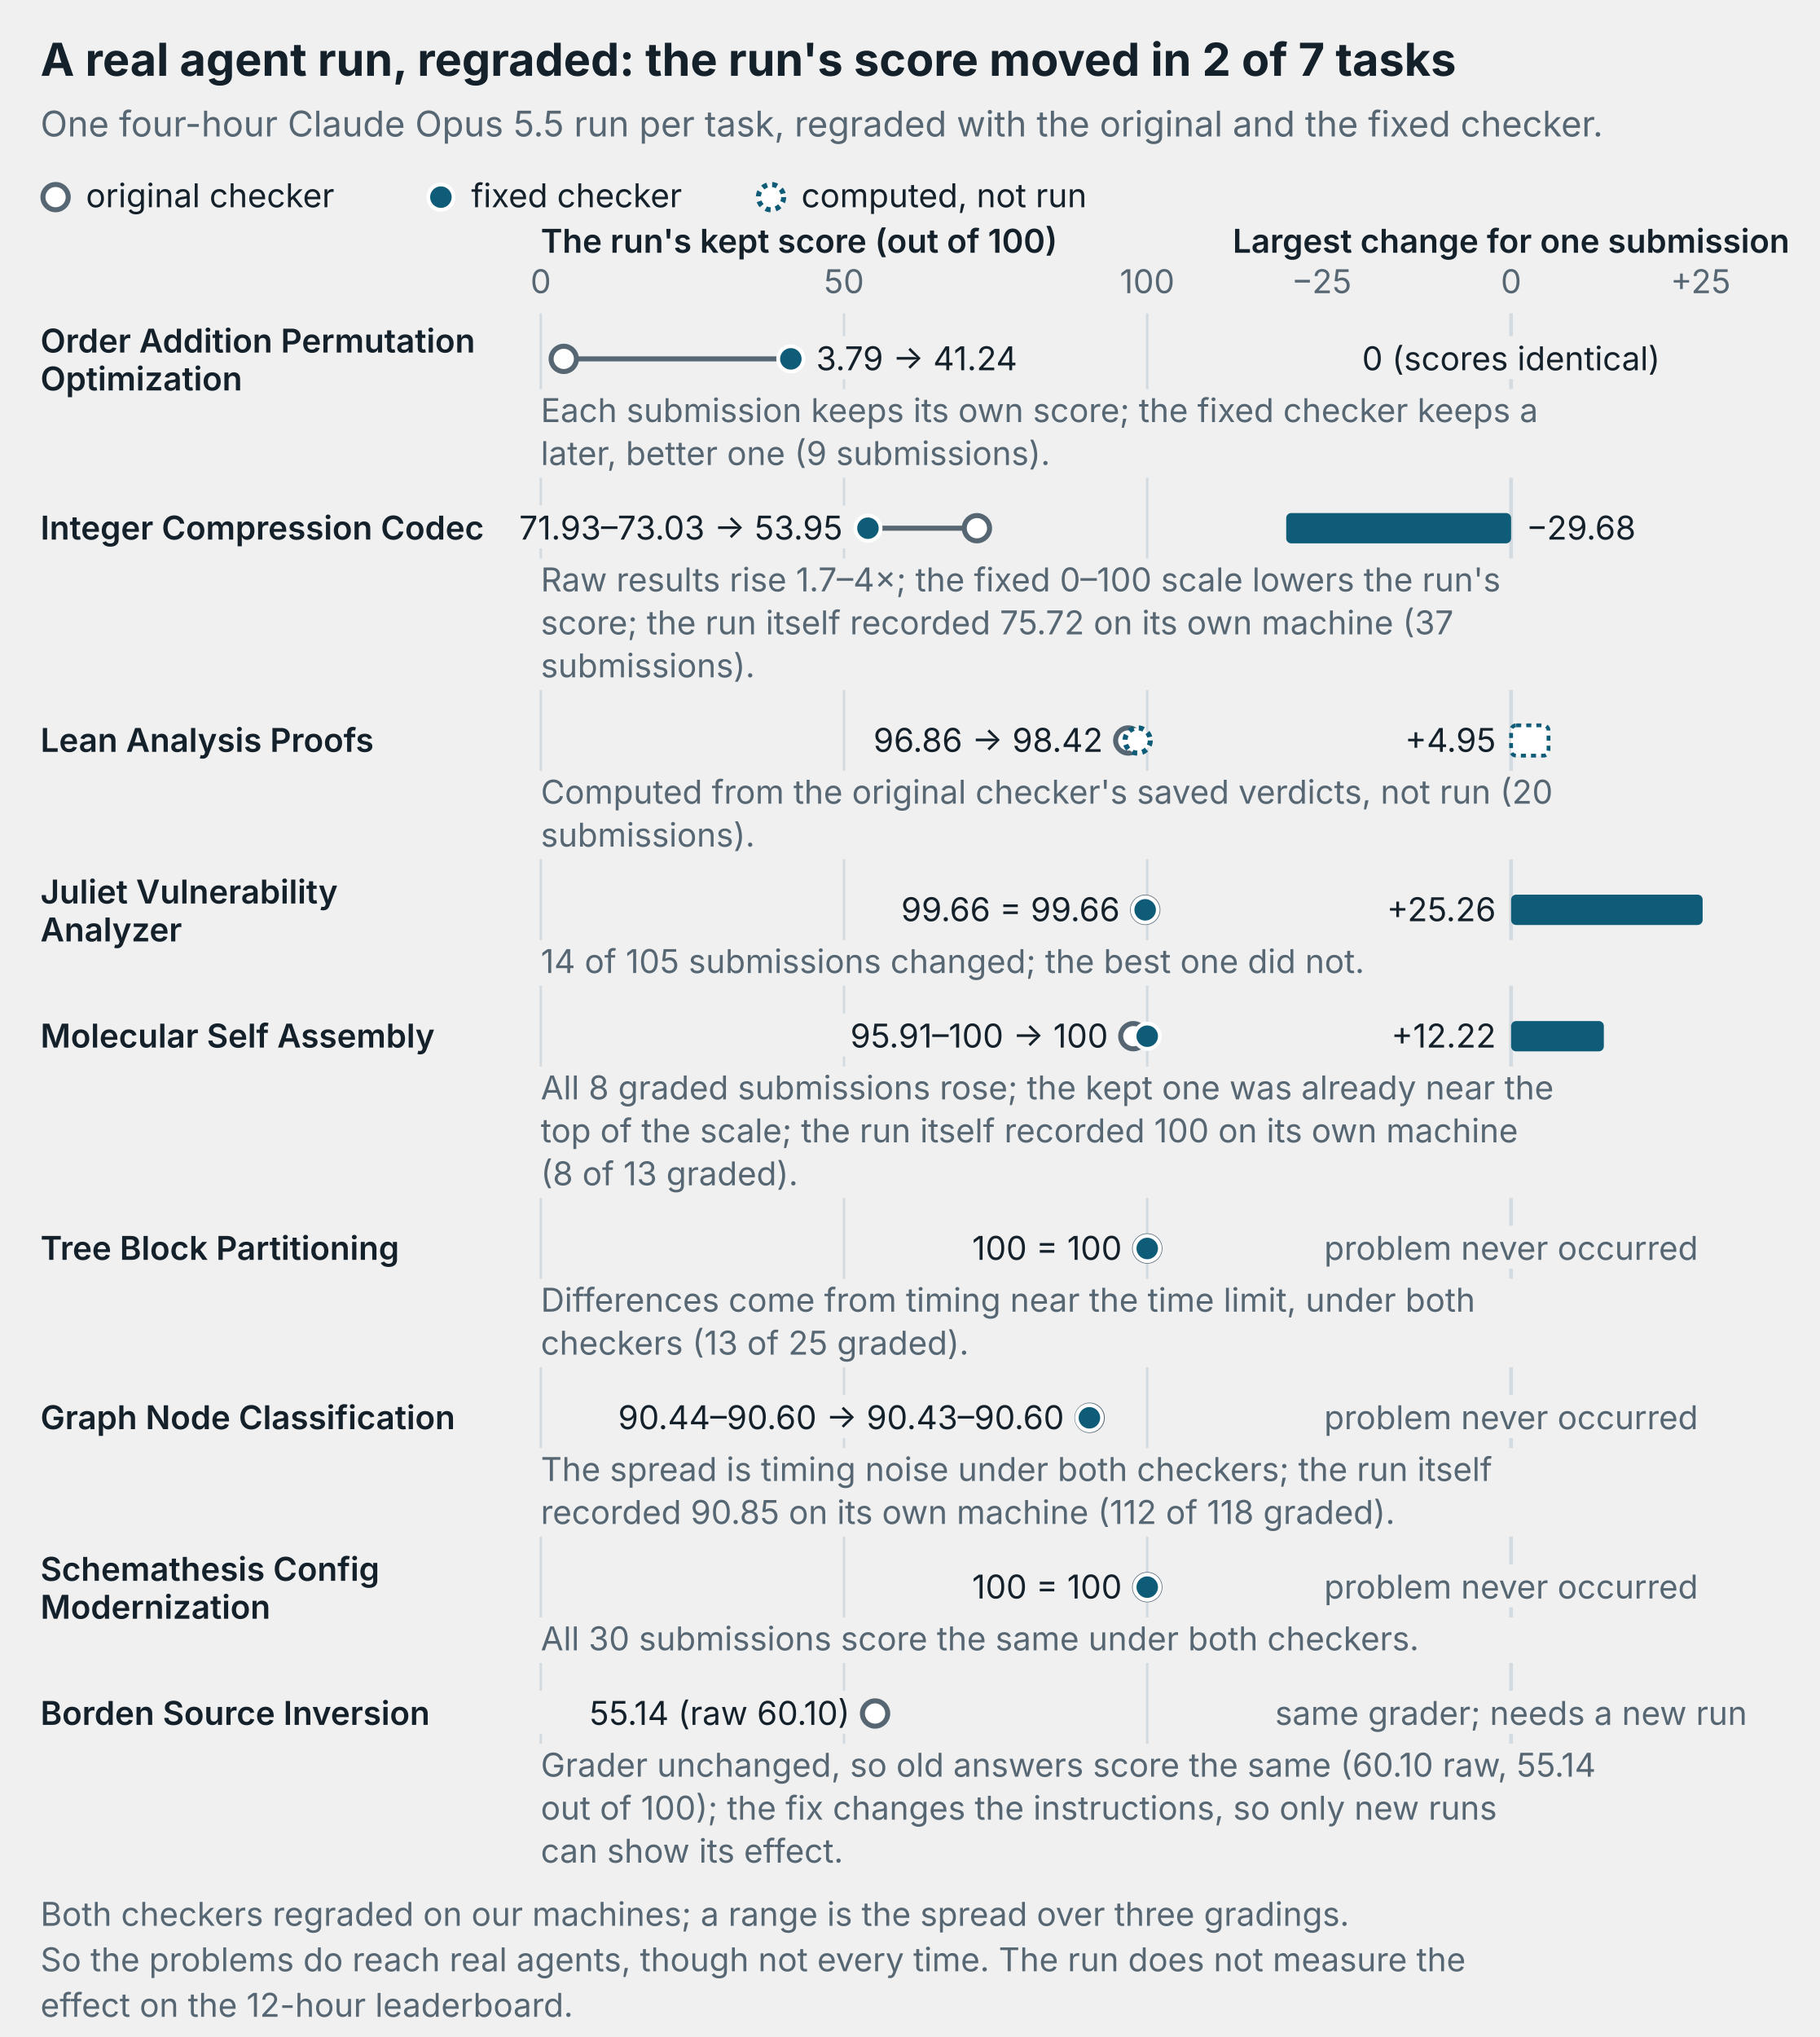
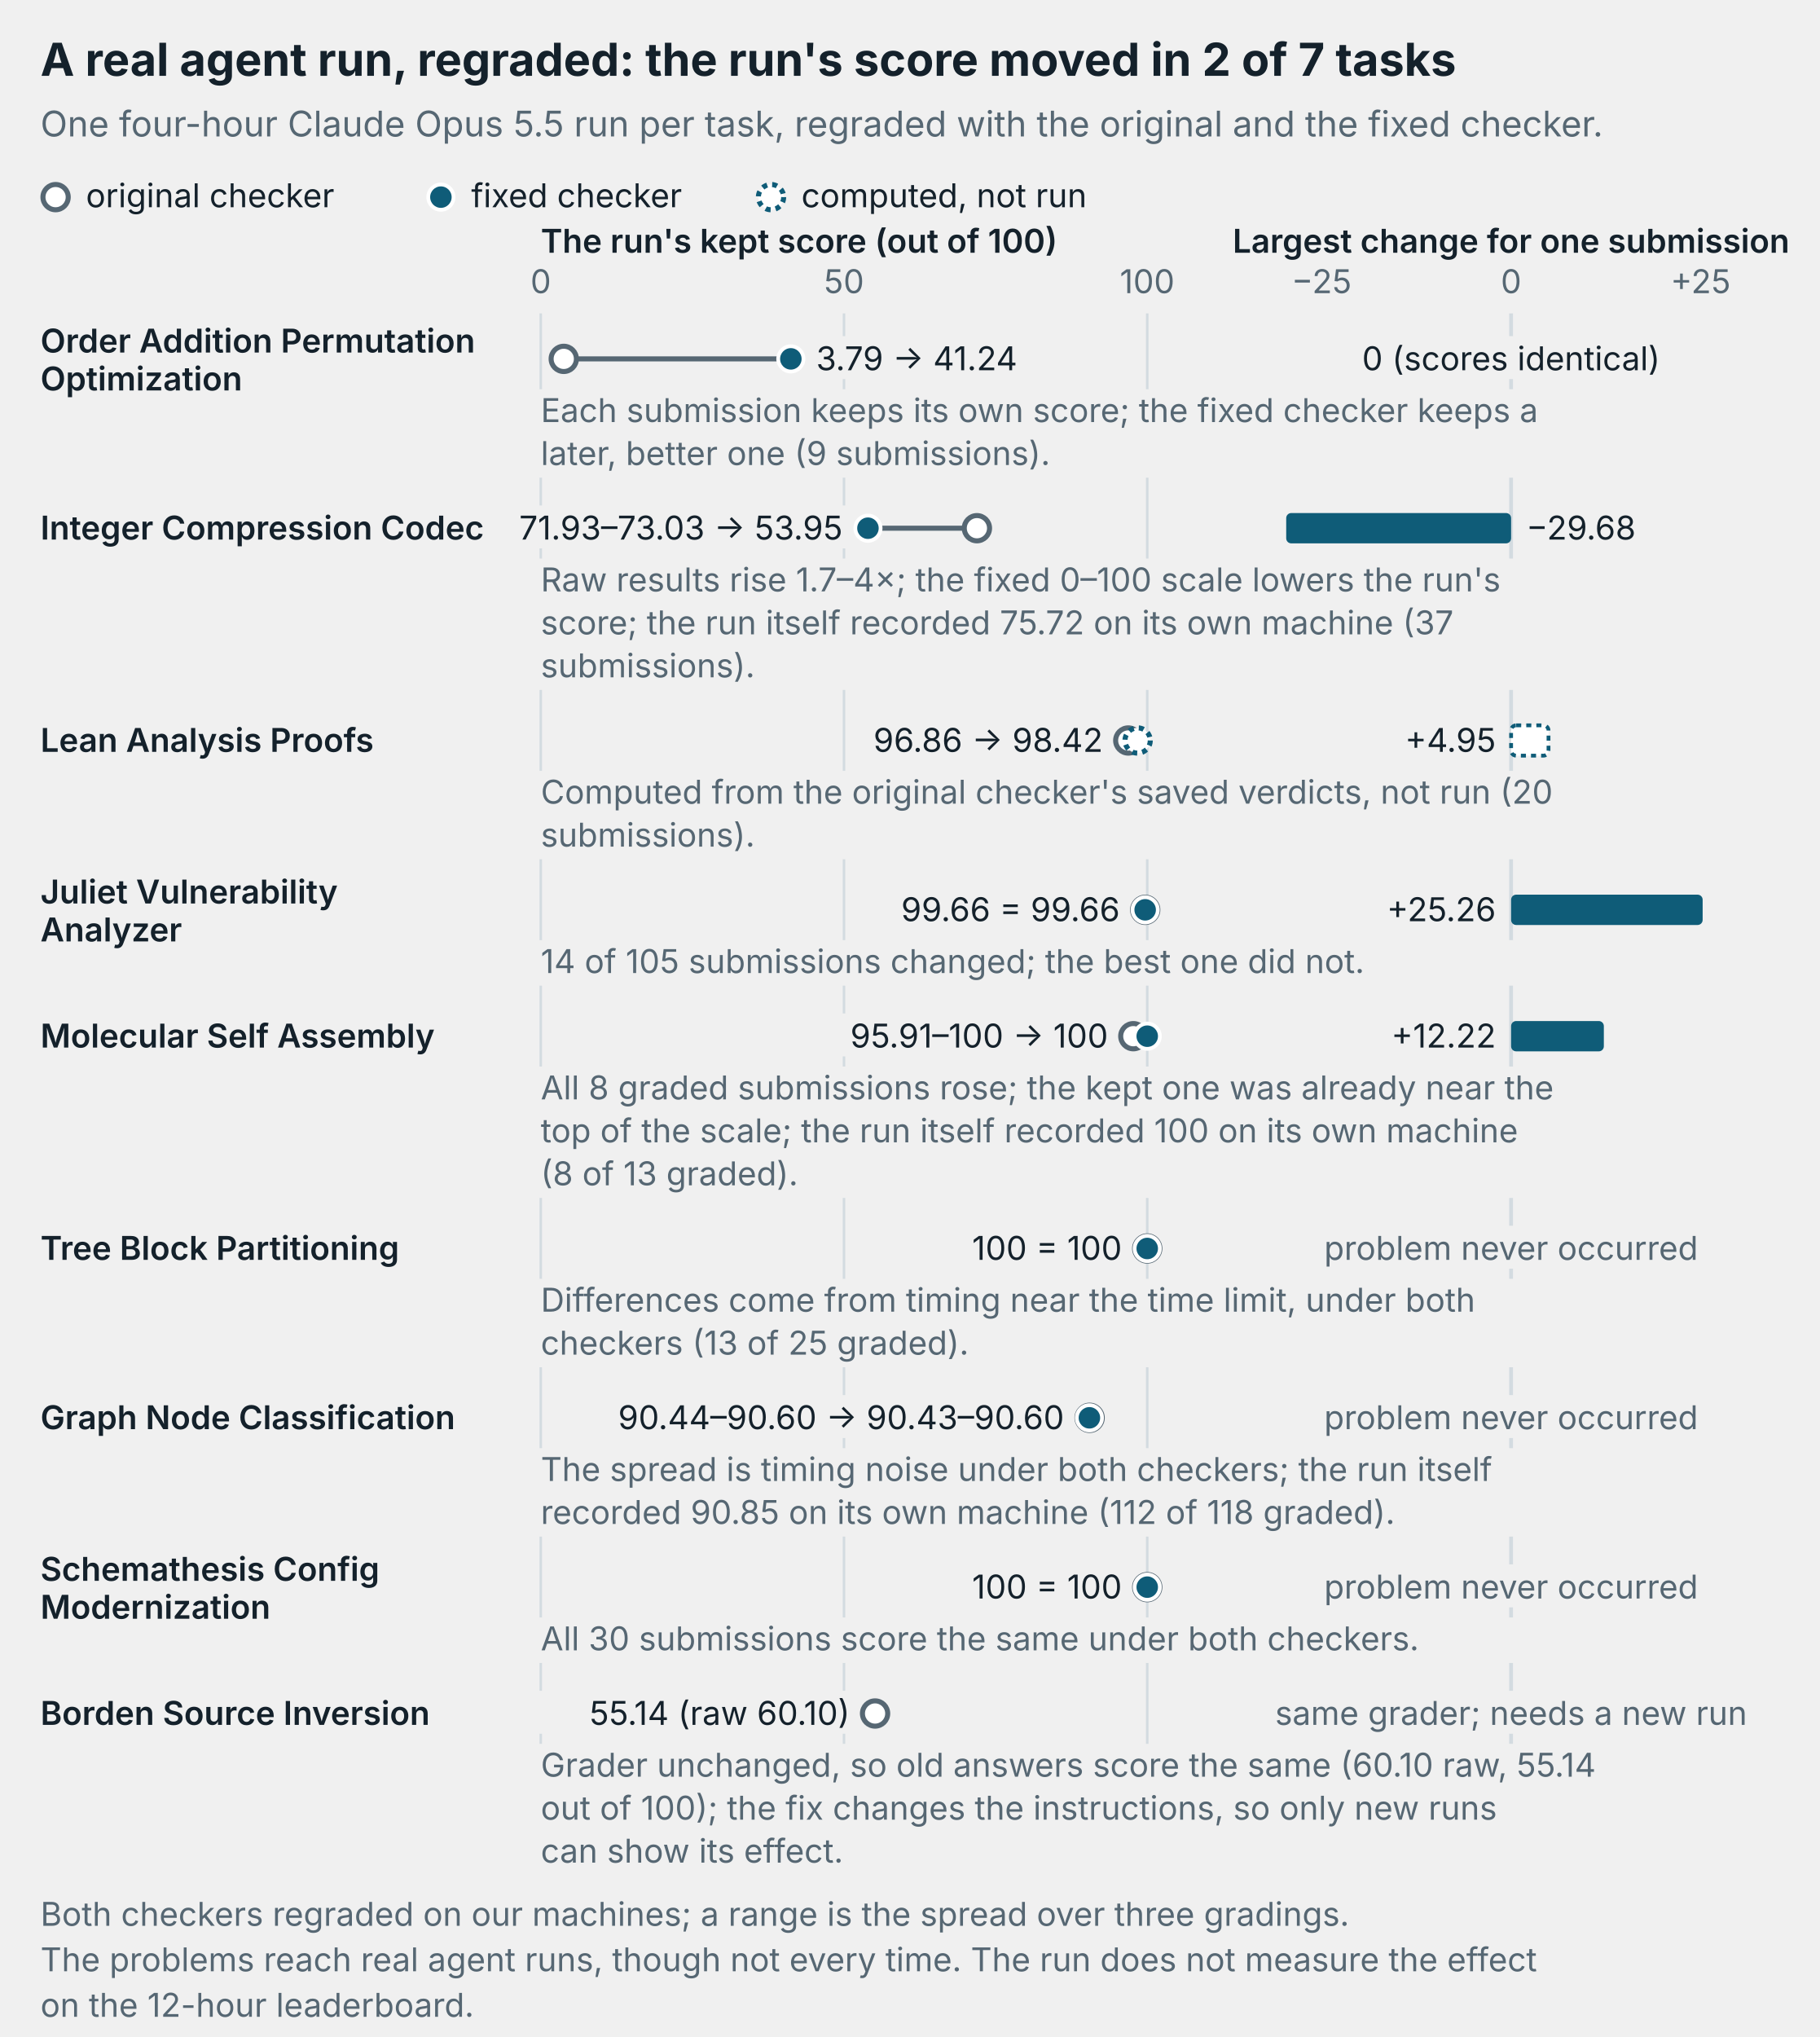
<svg xmlns="http://www.w3.org/2000/svg" viewBox="0 0 720 806" role="img">
  <style>
  .ink{fill:#14212b} .muted{fill:#566773} .rule{stroke:#d3dbe0} .bg{fill:#ffffff}
  .good{fill:#2c7a57} .bad{fill:#ad3528} .warn{fill:#9a6510} .acc{fill:#0f5c78}
  .accS{stroke:#0f5c78} .inkS{stroke:#14212b} .warnS{stroke:#9a6510} .mutedS{stroke:#566773}
  .accBg{fill:#e3eff4} .ioRing{stroke:#ffffff} .ioBand{fill:#eef2f4}
  text{font-family:"IBM Plex Sans",system-ui,-apple-system,"Segoe UI",sans-serif}
  @media (prefers-color-scheme: dark){
    .ink{fill:#e2e9ed} .muted{fill:#95a6b1} .rule{stroke:#2a3843} .bg{fill:#152029}
    .good{fill:#6cc79a} .bad{fill:#f08a7c} .warn{fill:#e0a64a} .acc{fill:#6cb6d3}
    .accS{stroke:#6cb6d3} .inkS{stroke:#e2e9ed} .warnS{stroke:#e0a64a} .mutedS{stroke:#95a6b1}
    .accBg{fill:#16303c} .ioRing{stroke:#152029} .ioBand{fill:#1c2a34}
  }
</style>
  <text x="16" y="30" class="ink" font-size="18" text-anchor="start" font-weight="700">A real agent run, regraded: the run's score moved in 2 of 7 tasks</text>
  <text x="16" y="54" class="muted" font-size="14" text-anchor="start" font-weight="400">One four-hour Claude Opus 5.5 run per task, regraded with the original and the fixed checker.</text>
  <circle cx="22" cy="78" r="5" class="bg mutedS" stroke-width="2" />
  <text x="34" y="82" class="ink" font-size="13" text-anchor="start" font-weight="400">original checker</text>
  <circle cx="174.48" cy="78" r="5" class="acc ioRing" stroke-width="1.5" />
  <text x="186.48" y="82" class="ink" font-size="13" text-anchor="start" font-weight="400">fixed checker</text>
  <circle cx="305.12" cy="78" r="5" class="bg accS" stroke-width="2" stroke-dasharray="2 2" />
  <text x="317.12" y="82" class="ink" font-size="13" text-anchor="start" font-weight="400">computed, not run</text>
  <text x="214" y="100" class="ink" font-size="13" text-anchor="start" font-weight="600">The run's kept score (out of 100)</text>
  <text x="598" y="100" class="ink" font-size="13" text-anchor="middle" font-weight="600">Largest change for one submission</text>
  <text x="214" y="116" class="muted" font-size="13" text-anchor="middle" font-weight="400">0</text>
  <text x="334" y="116" class="muted" font-size="13" text-anchor="middle" font-weight="400">50</text>
  <text x="454" y="116" class="muted" font-size="13" text-anchor="middle" font-weight="400">100</text>
  <text x="523" y="116" class="muted" font-size="13" text-anchor="middle" font-weight="400">−25</text>
  <text x="598" y="116" class="muted" font-size="13" text-anchor="middle" font-weight="400">0</text>
  <text x="673" y="116" class="muted" font-size="13" text-anchor="middle" font-weight="400">+25</text>
  <line x1="214" y1="124" x2="214" y2="154" class="rule" stroke-width="1" />
  <line x1="214" y1="189" x2="214" y2="200" class="rule" stroke-width="1" />
  <line x1="214" y1="217" x2="214" y2="221" class="rule" stroke-width="1" />
  <line x1="214" y1="273" x2="214" y2="305" class="rule" stroke-width="1" />
  <line x1="214" y1="340" x2="214" y2="372" class="rule" stroke-width="1" />
  <line x1="214" y1="390" x2="214" y2="422" class="rule" stroke-width="1" />
  <line x1="214" y1="474" x2="214" y2="506" class="rule" stroke-width="1" />
  <line x1="214" y1="541" x2="214" y2="573" class="rule" stroke-width="1" />
  <line x1="214" y1="608" x2="214" y2="640" class="rule" stroke-width="1" />
  <line x1="214" y1="658" x2="214" y2="669" class="rule" stroke-width="1" />
  <line x1="214" y1="686" x2="214" y2="690" class="rule" stroke-width="1" />
  <line x1="334" y1="124" x2="334" y2="133" class="rule" stroke-width="1" />
  <line x1="334" y1="150" x2="334" y2="154" class="rule" stroke-width="1" />
  <line x1="334" y1="189" x2="334" y2="200" class="rule" stroke-width="1" />
  <line x1="334" y1="217" x2="334" y2="221" class="rule" stroke-width="1" />
  <line x1="334" y1="273" x2="334" y2="305" class="rule" stroke-width="1" />
  <line x1="334" y1="340" x2="334" y2="372" class="rule" stroke-width="1" />
  <line x1="334" y1="390" x2="334" y2="401" class="rule" stroke-width="1" />
  <line x1="334" y1="418" x2="334" y2="422" class="rule" stroke-width="1" />
  <line x1="334" y1="474" x2="334" y2="506" class="rule" stroke-width="1" />
  <line x1="334" y1="541" x2="334" y2="552" class="rule" stroke-width="1" />
  <line x1="334" y1="569" x2="334" y2="573" class="rule" stroke-width="1" />
  <line x1="334" y1="608" x2="334" y2="640" class="rule" stroke-width="1" />
  <line x1="334" y1="658" x2="334" y2="669" class="rule" stroke-width="1" />
  <line x1="334" y1="686" x2="334" y2="690" class="rule" stroke-width="1" />
  <line x1="454" y1="124" x2="454" y2="154" class="rule" stroke-width="1" />
  <line x1="454" y1="189" x2="454" y2="221" class="rule" stroke-width="1" />
  <line x1="454" y1="273" x2="454" y2="305" class="rule" stroke-width="1" />
  <line x1="454" y1="340" x2="454" y2="372" class="rule" stroke-width="1" />
  <line x1="454" y1="390" x2="454" y2="422" class="rule" stroke-width="1" />
  <line x1="454" y1="474" x2="454" y2="506" class="rule" stroke-width="1" />
  <line x1="454" y1="541" x2="454" y2="573" class="rule" stroke-width="1" />
  <line x1="454" y1="608" x2="454" y2="640" class="rule" stroke-width="1" />
  <line x1="454" y1="658" x2="454" y2="690" class="rule" stroke-width="1" />
  <line x1="598" y1="124" x2="598" y2="133" class="rule" stroke-width="1.5" />
  <line x1="598" y1="150" x2="598" y2="154" class="rule" stroke-width="1.5" />
  <line x1="598" y1="189" x2="598" y2="221" class="rule" stroke-width="1.5" />
  <line x1="598" y1="273" x2="598" y2="305" class="rule" stroke-width="1.5" />
  <line x1="598" y1="340" x2="598" y2="372" class="rule" stroke-width="1.5" />
  <line x1="598" y1="390" x2="598" y2="422" class="rule" stroke-width="1.5" />
  <line x1="598" y1="474" x2="598" y2="485" class="rule" stroke-width="1.5" />
  <line x1="598" y1="502" x2="598" y2="506" class="rule" stroke-width="1.5" />
  <line x1="598" y1="541" x2="598" y2="552" class="rule" stroke-width="1.5" />
  <line x1="598" y1="569" x2="598" y2="573" class="rule" stroke-width="1.5" />
  <line x1="598" y1="608" x2="598" y2="619" class="rule" stroke-width="1.5" />
  <line x1="598" y1="636" x2="598" y2="640" class="rule" stroke-width="1.5" />
  <line x1="598" y1="658" x2="598" y2="669" class="rule" stroke-width="1.5" />
  <line x1="598" y1="686" x2="598" y2="690" class="rule" stroke-width="1.5" />
  <text x="16" y="139.5" class="ink" font-size="13" text-anchor="start" font-weight="600">Order Addition Permutation</text>
  <text x="16" y="154.5" class="ink" font-size="13" text-anchor="start" font-weight="600">Optimization</text>
  <line x1="223.1" y1="142" x2="313.0" y2="142" class="mutedS" stroke-width="2" />
  <circle cx="223.1" cy="142" r="5" class="bg mutedS" stroke-width="2" />
  <circle cx="312.968" cy="142" r="5" class="acc ioRing" stroke-width="1.5" />
  <text x="322.968" y="146.5" class="ink" font-size="13" text-anchor="start" font-weight="400">3.79 → 41.24</text>
  <text x="598" y="146.5" class="ink" font-size="13" text-anchor="middle" font-weight="400">0 (scores identical)</text>
  <text x="214" y="167" class="muted" font-size="13" text-anchor="start" font-weight="400">Each submission keeps its own score; the fixed checker keeps a</text>
  <text x="214" y="184" class="muted" font-size="13" text-anchor="start" font-weight="400">later, better one (9 submissions).</text>
  <text x="16" y="213.5" class="ink" font-size="13" text-anchor="start" font-weight="600">Integer Compression Codec</text>
  <line x1="386.6" y1="209" x2="343.5" y2="209" class="mutedS" stroke-width="2" />
  <circle cx="386.6" cy="209" r="5" class="bg mutedS" stroke-width="2" />
  <circle cx="343.479" cy="209" r="5" class="acc ioRing" stroke-width="1.5" />
  <text x="333.479" y="213.5" class="ink" font-size="13" text-anchor="end" font-weight="400">71.93–73.03 → 53.95</text>
  <rect x="509.0" y="203" width="89.0" height="12" rx="2" class="acc" stroke-width="1.5" />
  <text x="604" y="213.5" class="ink" font-size="13" text-anchor="start" font-weight="400">−29.68</text>
  <text x="214" y="234" class="muted" font-size="13" text-anchor="start" font-weight="400">Raw results rise 1.7–4×; the fixed 0–100 scale lowers the run's</text>
  <text x="214" y="251" class="muted" font-size="13" text-anchor="start" font-weight="400">score; the run itself recorded 75.72 on its own machine (37</text>
  <text x="214" y="268" class="muted" font-size="13" text-anchor="start" font-weight="400">submissions).</text>
  <text x="16" y="297.5" class="ink" font-size="13" text-anchor="start" font-weight="600">Lean Analysis Proofs</text>
  <line x1="446.5" y1="293" x2="450.2" y2="293" class="mutedS" stroke-width="2" />
  <circle cx="446.5" cy="293" r="5" class="bg mutedS" stroke-width="2" />
  <circle cx="450.2" cy="293" r="5" class="bg accS" stroke-width="2" stroke-dasharray="2 2" />
  <text x="436.472" y="297.5" class="ink" font-size="13" text-anchor="end" font-weight="400">96.86 → 98.42</text>
  <rect x="598.0" y="287" width="14.8" height="12" rx="2" class="bg accS" stroke-width="1.5" stroke-dasharray="2 2" />
  <text x="592" y="297.5" class="ink" font-size="13" text-anchor="end" font-weight="400">+4.95</text>
  <text x="214" y="318" class="muted" font-size="13" text-anchor="start" font-weight="400">Computed from the original checker's saved verdicts, not run (20</text>
  <text x="214" y="335" class="muted" font-size="13" text-anchor="start" font-weight="400">submissions).</text>
  <text x="16" y="357.5" class="ink" font-size="13" text-anchor="start" font-weight="600">Juliet Vulnerability</text>
  <text x="16" y="372.5" class="ink" font-size="13" text-anchor="start" font-weight="600">Analyzer</text>
  <line x1="453.2" y1="360" x2="453.2" y2="360" class="mutedS" stroke-width="2" />
  <circle cx="453.2" cy="360" r="5" class="bg mutedS" stroke-width="2" />
  <circle cx="453.184" cy="360" r="5" class="acc ioRing" stroke-width="1.5" />
  <text x="443.184" y="364.5" class="ink" font-size="13" text-anchor="end" font-weight="400">99.66 = 99.66</text>
  <rect x="598.0" y="354" width="75.8" height="12" rx="2" class="acc" stroke-width="1.5" />
  <text x="592" y="364.5" class="ink" font-size="13" text-anchor="end" font-weight="400">+25.26</text>
  <text x="214" y="385" class="muted" font-size="13" text-anchor="start" font-weight="400">14 of 105 submissions changed; the best one did not.</text>
  <text x="16" y="414.5" class="ink" font-size="13" text-anchor="start" font-weight="600">Molecular Self Assembly</text>
  <line x1="448.5" y1="410" x2="454.0" y2="410" class="mutedS" stroke-width="2" />
  <circle cx="448.5" cy="410" r="5" class="bg mutedS" stroke-width="2" />
  <circle cx="454" cy="410" r="5" class="acc ioRing" stroke-width="1.5" />
  <text x="438.511" y="414.5" class="ink" font-size="13" text-anchor="end" font-weight="400">95.91–100 → 100</text>
  <rect x="598.0" y="404" width="36.7" height="12" rx="2" class="acc" stroke-width="1.5" />
  <text x="592" y="414.5" class="ink" font-size="13" text-anchor="end" font-weight="400">+12.22</text>
  <text x="214" y="435" class="muted" font-size="13" text-anchor="start" font-weight="400">All 8 graded submissions rose; the kept one was already near the</text>
  <text x="214" y="452" class="muted" font-size="13" text-anchor="start" font-weight="400">top of the scale; the run itself recorded 100 on its own machine</text>
  <text x="214" y="469" class="muted" font-size="13" text-anchor="start" font-weight="400">(8 of 13 graded).</text>
  <text x="16" y="498.5" class="ink" font-size="13" text-anchor="start" font-weight="600">Tree Block Partitioning</text>
  <line x1="454.0" y1="494" x2="454.0" y2="494" class="mutedS" stroke-width="2" />
  <circle cx="454.0" cy="494" r="5" class="bg mutedS" stroke-width="2" />
  <circle cx="454" cy="494" r="5" class="acc ioRing" stroke-width="1.5" />
  <text x="444" y="498.5" class="ink" font-size="13" text-anchor="end" font-weight="400">100 = 100</text>
  <text x="598" y="498.5" class="muted" font-size="13" text-anchor="middle" font-weight="400">problem never occurred</text>
  <text x="214" y="519" class="muted" font-size="13" text-anchor="start" font-weight="400">Differences come from timing near the time limit, under both</text>
  <text x="214" y="536" class="muted" font-size="13" text-anchor="start" font-weight="400">checkers (13 of 25 graded).</text>
  <text x="16" y="565.5" class="ink" font-size="13" text-anchor="start" font-weight="600">Graph Node Classification</text>
  <line x1="431.2" y1="561" x2="431.1" y2="561" class="mutedS" stroke-width="2" />
  <circle cx="431.2" cy="561" r="5" class="bg mutedS" stroke-width="2" />
  <circle cx="431.115" cy="561" r="5" class="acc ioRing" stroke-width="1.5" />
  <text x="421.115" y="565.5" class="ink" font-size="13" text-anchor="end" font-weight="400">90.44–90.60 → 90.43–90.60</text>
  <text x="598" y="565.5" class="muted" font-size="13" text-anchor="middle" font-weight="400">problem never occurred</text>
  <text x="214" y="586" class="muted" font-size="13" text-anchor="start" font-weight="400">The spread is timing noise under both checkers; the run itself</text>
  <text x="214" y="603" class="muted" font-size="13" text-anchor="start" font-weight="400">recorded 90.85 on its own machine (112 of 118 graded).</text>
  <text x="16" y="625.5" class="ink" font-size="13" text-anchor="start" font-weight="600">Schemathesis Config</text>
  <text x="16" y="640.5" class="ink" font-size="13" text-anchor="start" font-weight="600">Modernization</text>
  <line x1="454.0" y1="628" x2="454.0" y2="628" class="mutedS" stroke-width="2" />
  <circle cx="454.0" cy="628" r="5" class="bg mutedS" stroke-width="2" />
  <circle cx="454" cy="628" r="5" class="acc ioRing" stroke-width="1.5" />
  <text x="444" y="632.5" class="ink" font-size="13" text-anchor="end" font-weight="400">100 = 100</text>
  <text x="598" y="632.5" class="muted" font-size="13" text-anchor="middle" font-weight="400">problem never occurred</text>
  <text x="214" y="653" class="muted" font-size="13" text-anchor="start" font-weight="400">All 30 submissions score the same under both checkers.</text>
  <text x="16" y="682.5" class="ink" font-size="13" text-anchor="start" font-weight="600">Borden Source Inversion</text>
  <circle cx="346.3" cy="678" r="5" class="bg mutedS" stroke-width="2" />
  <text x="336.337" y="682.5" class="ink" font-size="13" text-anchor="end" font-weight="400">55.14 (raw 60.10)</text>
  <text x="598" y="682.5" class="muted" font-size="13" text-anchor="middle" font-weight="400">same grader; needs a new run</text>
  <text x="214" y="703" class="muted" font-size="13" text-anchor="start" font-weight="400">Grader unchanged, so old answers score the same (60.10 raw, 55.14</text>
  <text x="214" y="720" class="muted" font-size="13" text-anchor="start" font-weight="400">out of 100); the fix changes the instructions, so only new runs</text>
  <text x="214" y="737" class="muted" font-size="13" text-anchor="start" font-weight="400">can show its effect.</text>
  <text x="16" y="762" class="muted" font-size="13" text-anchor="start" font-weight="400">Both checkers regraded on our machines; a range is the spread over three gradings.</text>
-   <text x="16" y="780" class="muted" font-size="13" text-anchor="start" font-weight="400">So the problems do reach real agents, though not every time. The run does not measure the</text>
-   <text x="16" y="798" class="muted" font-size="13" text-anchor="start" font-weight="400">effect on the 12-hour leaderboard.</text>
+   <text x="16" y="780" class="muted" font-size="13" text-anchor="start" font-weight="400">The problems reach real agent runs, though not every time. The run does not measure the effect</text>
+   <text x="16" y="798" class="muted" font-size="13" text-anchor="start" font-weight="400">on the 12-hour leaderboard.</text>
</svg>
